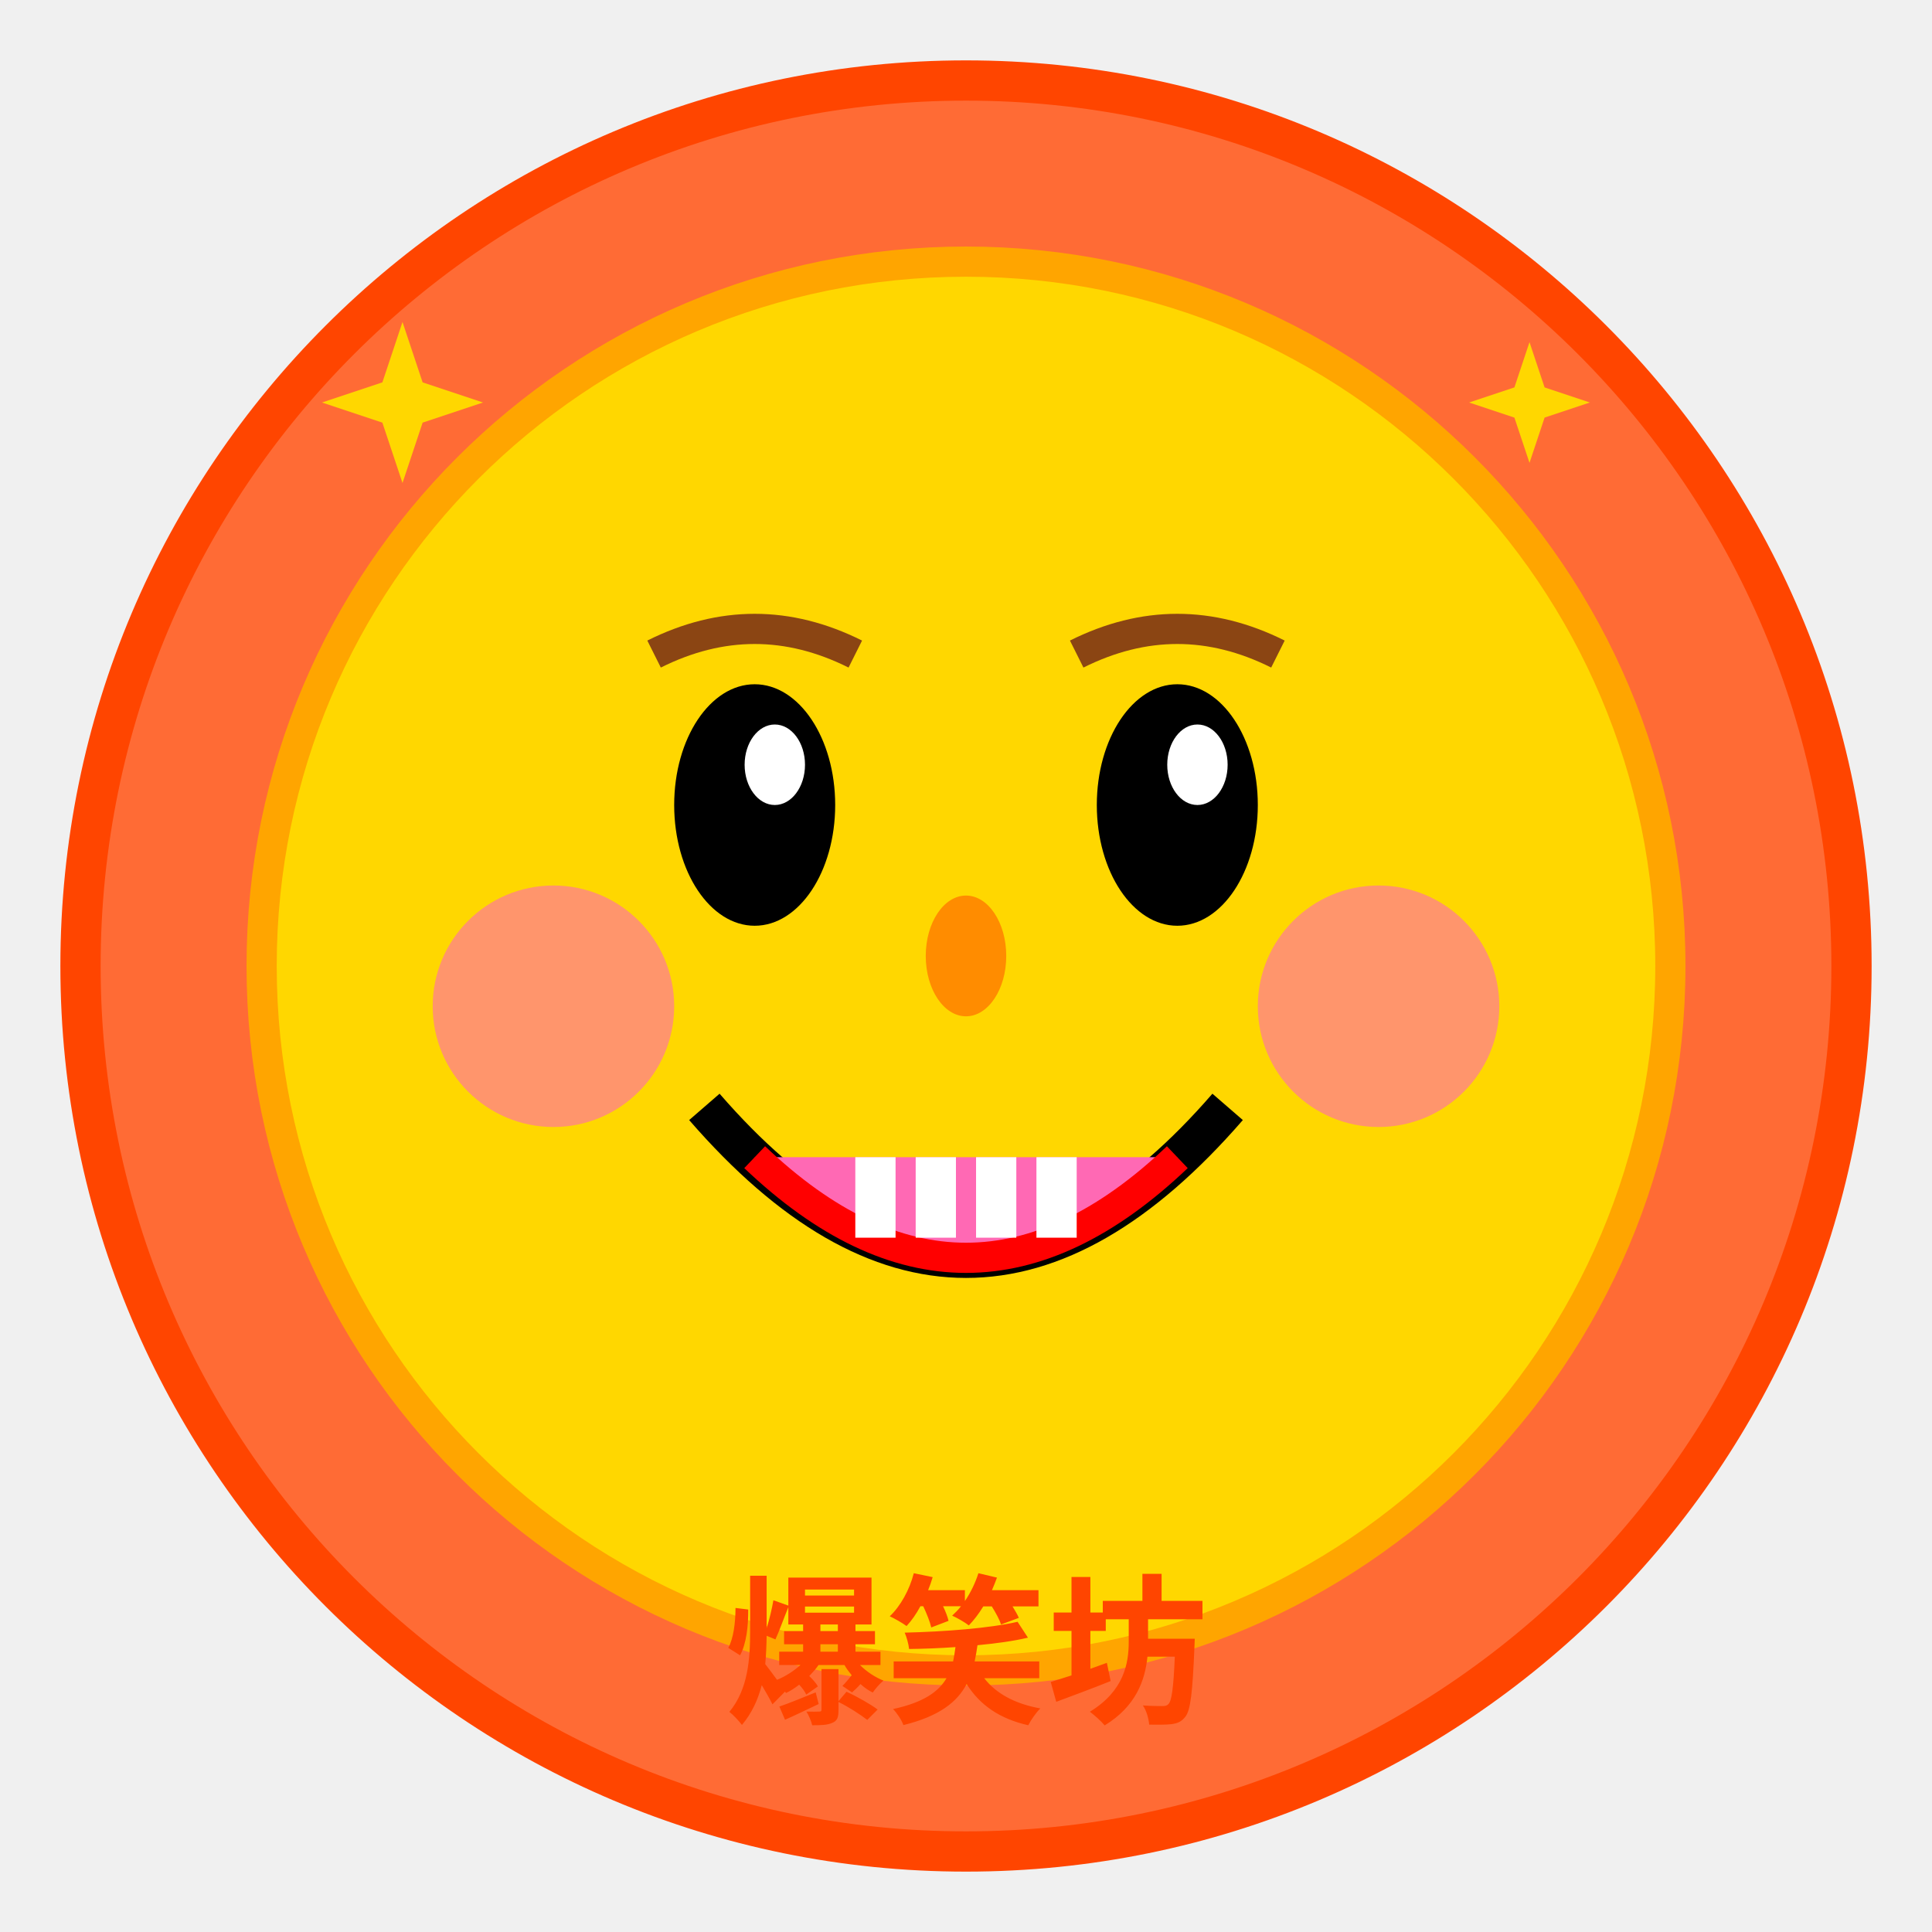
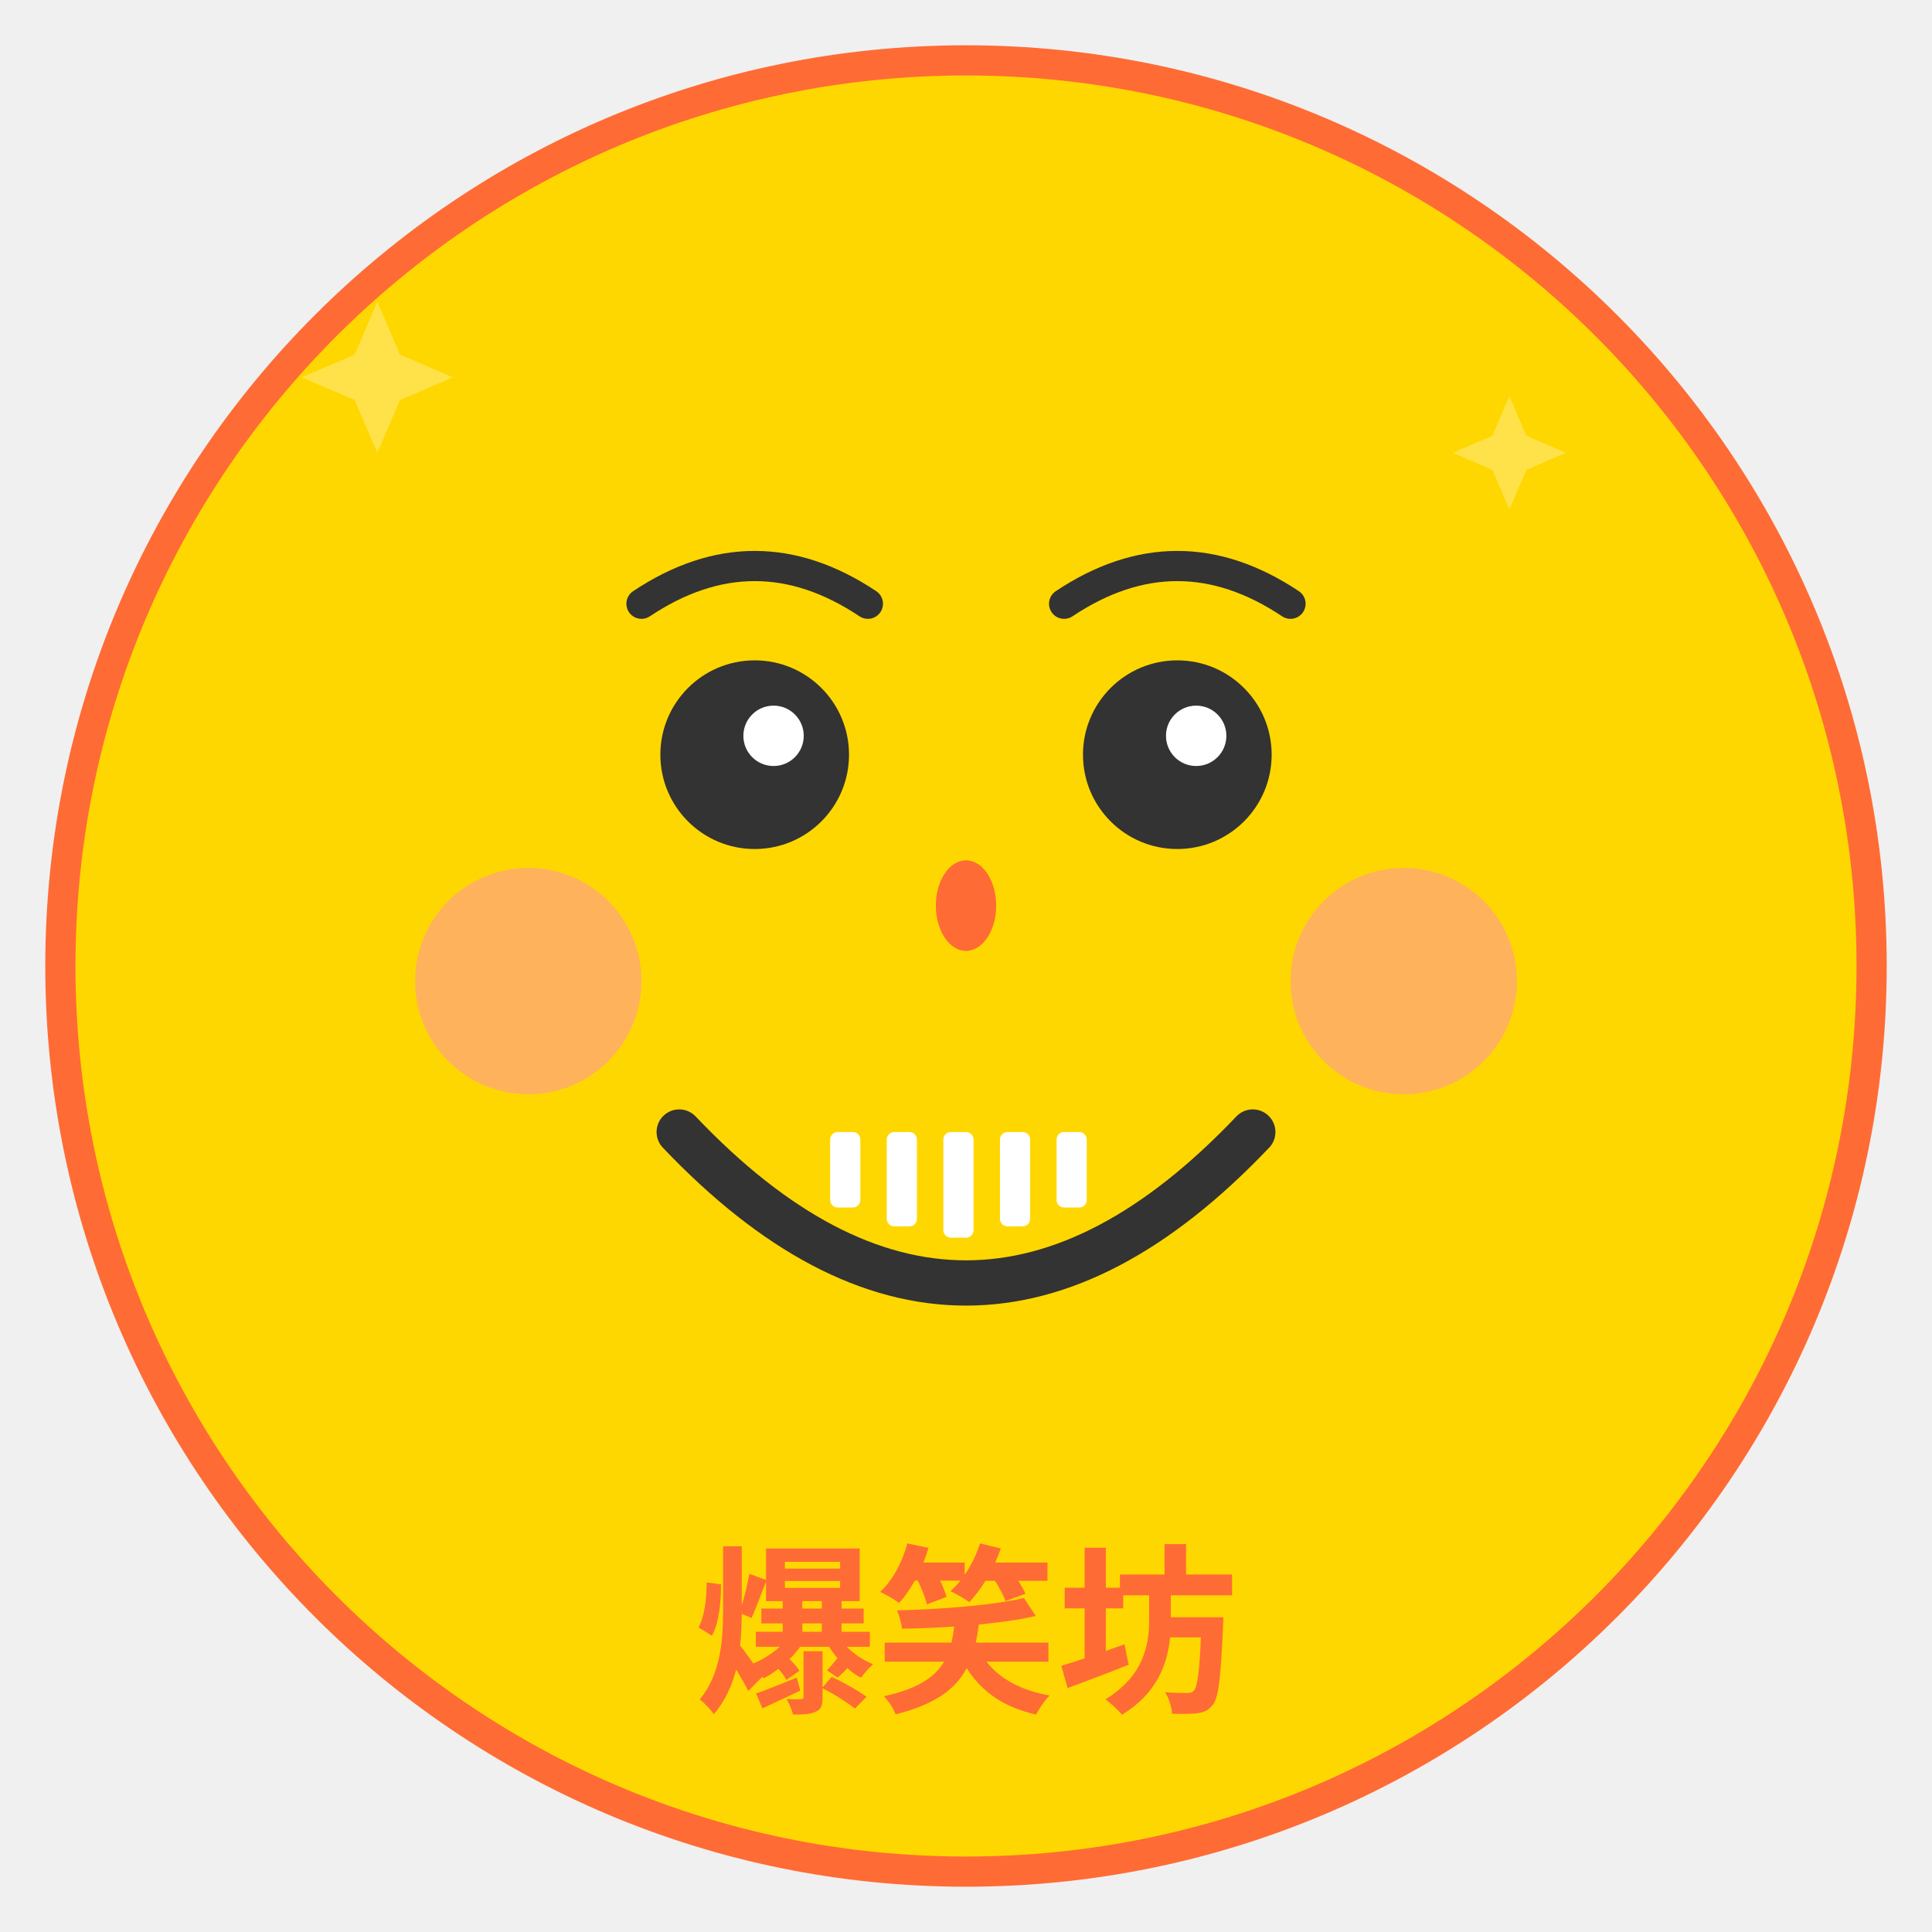
- <svg xmlns="http://www.w3.org/2000/svg" width="192" height="192" viewBox="0 0 192 192">
-   <circle cx="96" cy="96" r="88" fill="#FF6B35" stroke="#FF4500" stroke-width="4" />
-   <circle cx="96" cy="96" r="70" fill="#FFD700" stroke="#FFA500" stroke-width="3" />
-   <ellipse cx="75" cy="80" rx="8" ry="12" fill="#000" />
-   <ellipse cx="77" cy="76" rx="3" ry="4" fill="#FFF" />
-   <ellipse cx="117" cy="80" rx="8" ry="12" fill="#000" />
-   <ellipse cx="119" cy="76" rx="3" ry="4" fill="#FFF" />
-   <ellipse cx="96" cy="95" rx="4" ry="6" fill="#FF8C00" />
-   <path d="M 70 110 Q 96 140 122 110" stroke="#000" stroke-width="4" fill="none" />
-   <path d="M 75 115 Q 96 135 117 115" stroke="#FF0000" stroke-width="3" fill="#FF69B4" />
-   <rect x="85" y="115" width="4" height="8" fill="#FFF" />
-   <rect x="91" y="115" width="4" height="8" fill="#FFF" />
-   <rect x="97" y="115" width="4" height="8" fill="#FFF" />
-   <rect x="103" y="115" width="4" height="8" fill="#FFF" />
-   <path d="M 65 65 Q 75 60 85 65" stroke="#8B4513" stroke-width="3" fill="none" />
-   <path d="M 107 65 Q 117 60 127 65" stroke="#8B4513" stroke-width="3" fill="none" />
-   <circle cx="55" cy="100" r="12" fill="#FF69B4" opacity="0.6" />
-   <circle cx="137" cy="100" r="12" fill="#FF69B4" opacity="0.6" />
-   <g transform="translate(40,40)">
-     <path d="M 0,-8 L 2,-2 L 8,0 L 2,2 L 0,8 L -2,2 L -8,0 L -2,-2 Z" fill="#FFD700" />
+ <svg xmlns="http://www.w3.org/2000/svg" viewBox="0 0 512 512" width="512" height="512">
+   <circle cx="256" cy="256" r="240" fill="#FFD700" stroke="#FF6B35" stroke-width="8" />
+   <circle cx="200" cy="200" r="25" fill="#333" />
+   <circle cx="205" cy="195" r="8" fill="#FFF" />
+   <circle cx="312" cy="200" r="25" fill="#333" />
+   <circle cx="317" cy="195" r="8" fill="#FFF" />
+   <ellipse cx="256" cy="240" rx="8" ry="12" fill="#FF6B35" />
+   <path d="M 180 300 Q 256 380 332 300" stroke="#333" stroke-width="12" fill="none" stroke-linecap="round" />
+   <rect x="220" y="300" width="8" height="20" fill="#FFF" rx="2" />
+   <rect x="235" y="300" width="8" height="25" fill="#FFF" rx="2" />
+   <rect x="250" y="300" width="8" height="28" fill="#FFF" rx="2" />
+   <rect x="265" y="300" width="8" height="25" fill="#FFF" rx="2" />
+   <rect x="280" y="300" width="8" height="20" fill="#FFF" rx="2" />
+   <path d="M 170 160 Q 200 140 230 160" stroke="#333" stroke-width="8" fill="none" stroke-linecap="round" />
+   <path d="M 282 160 Q 312 140 342 160" stroke="#333" stroke-width="8" fill="none" stroke-linecap="round" />
+   <circle cx="140" cy="260" r="30" fill="#FF9999" opacity="0.6" />
+   <circle cx="372" cy="260" r="30" fill="#FF9999" opacity="0.6" />
+   <g transform="translate(100,100)">
+     <path d="M 0,-20 L 6,-6 L 20,0 L 6,6 L 0,20 L -6,6 L -20,0 L -6,-6 Z" fill="#FFE55C" opacity="0.8" />
  </g>
-   <g transform="translate(152,40)">
-     <path d="M 0,-6 L 1.5,-1.5 L 6,0 L 1.5,1.5 L 0,6 L -1.5,1.5 L -6,0 L -1.5,-1.5 Z" fill="#FFD700" />
+   <g transform="translate(400,120)">
+     <path d="M 0,-15 L 4.5,-4.5 L 15,0 L 4.5,4.5 L 0,15 L -4.5,4.5 L -15,0 L -4.5,-4.5 Z" fill="#FFE55C" opacity="0.8" />
  </g>
-   <text x="96" y="170" font-family="Arial, sans-serif" font-size="16" font-weight="bold" text-anchor="middle" fill="#FF4500">爆笑坊</text>
+   <text x="256" y="450" font-family="Arial, sans-serif" font-size="48" font-weight="bold" text-anchor="middle" fill="#FF6B35">爆笑坊</text>
</svg>
